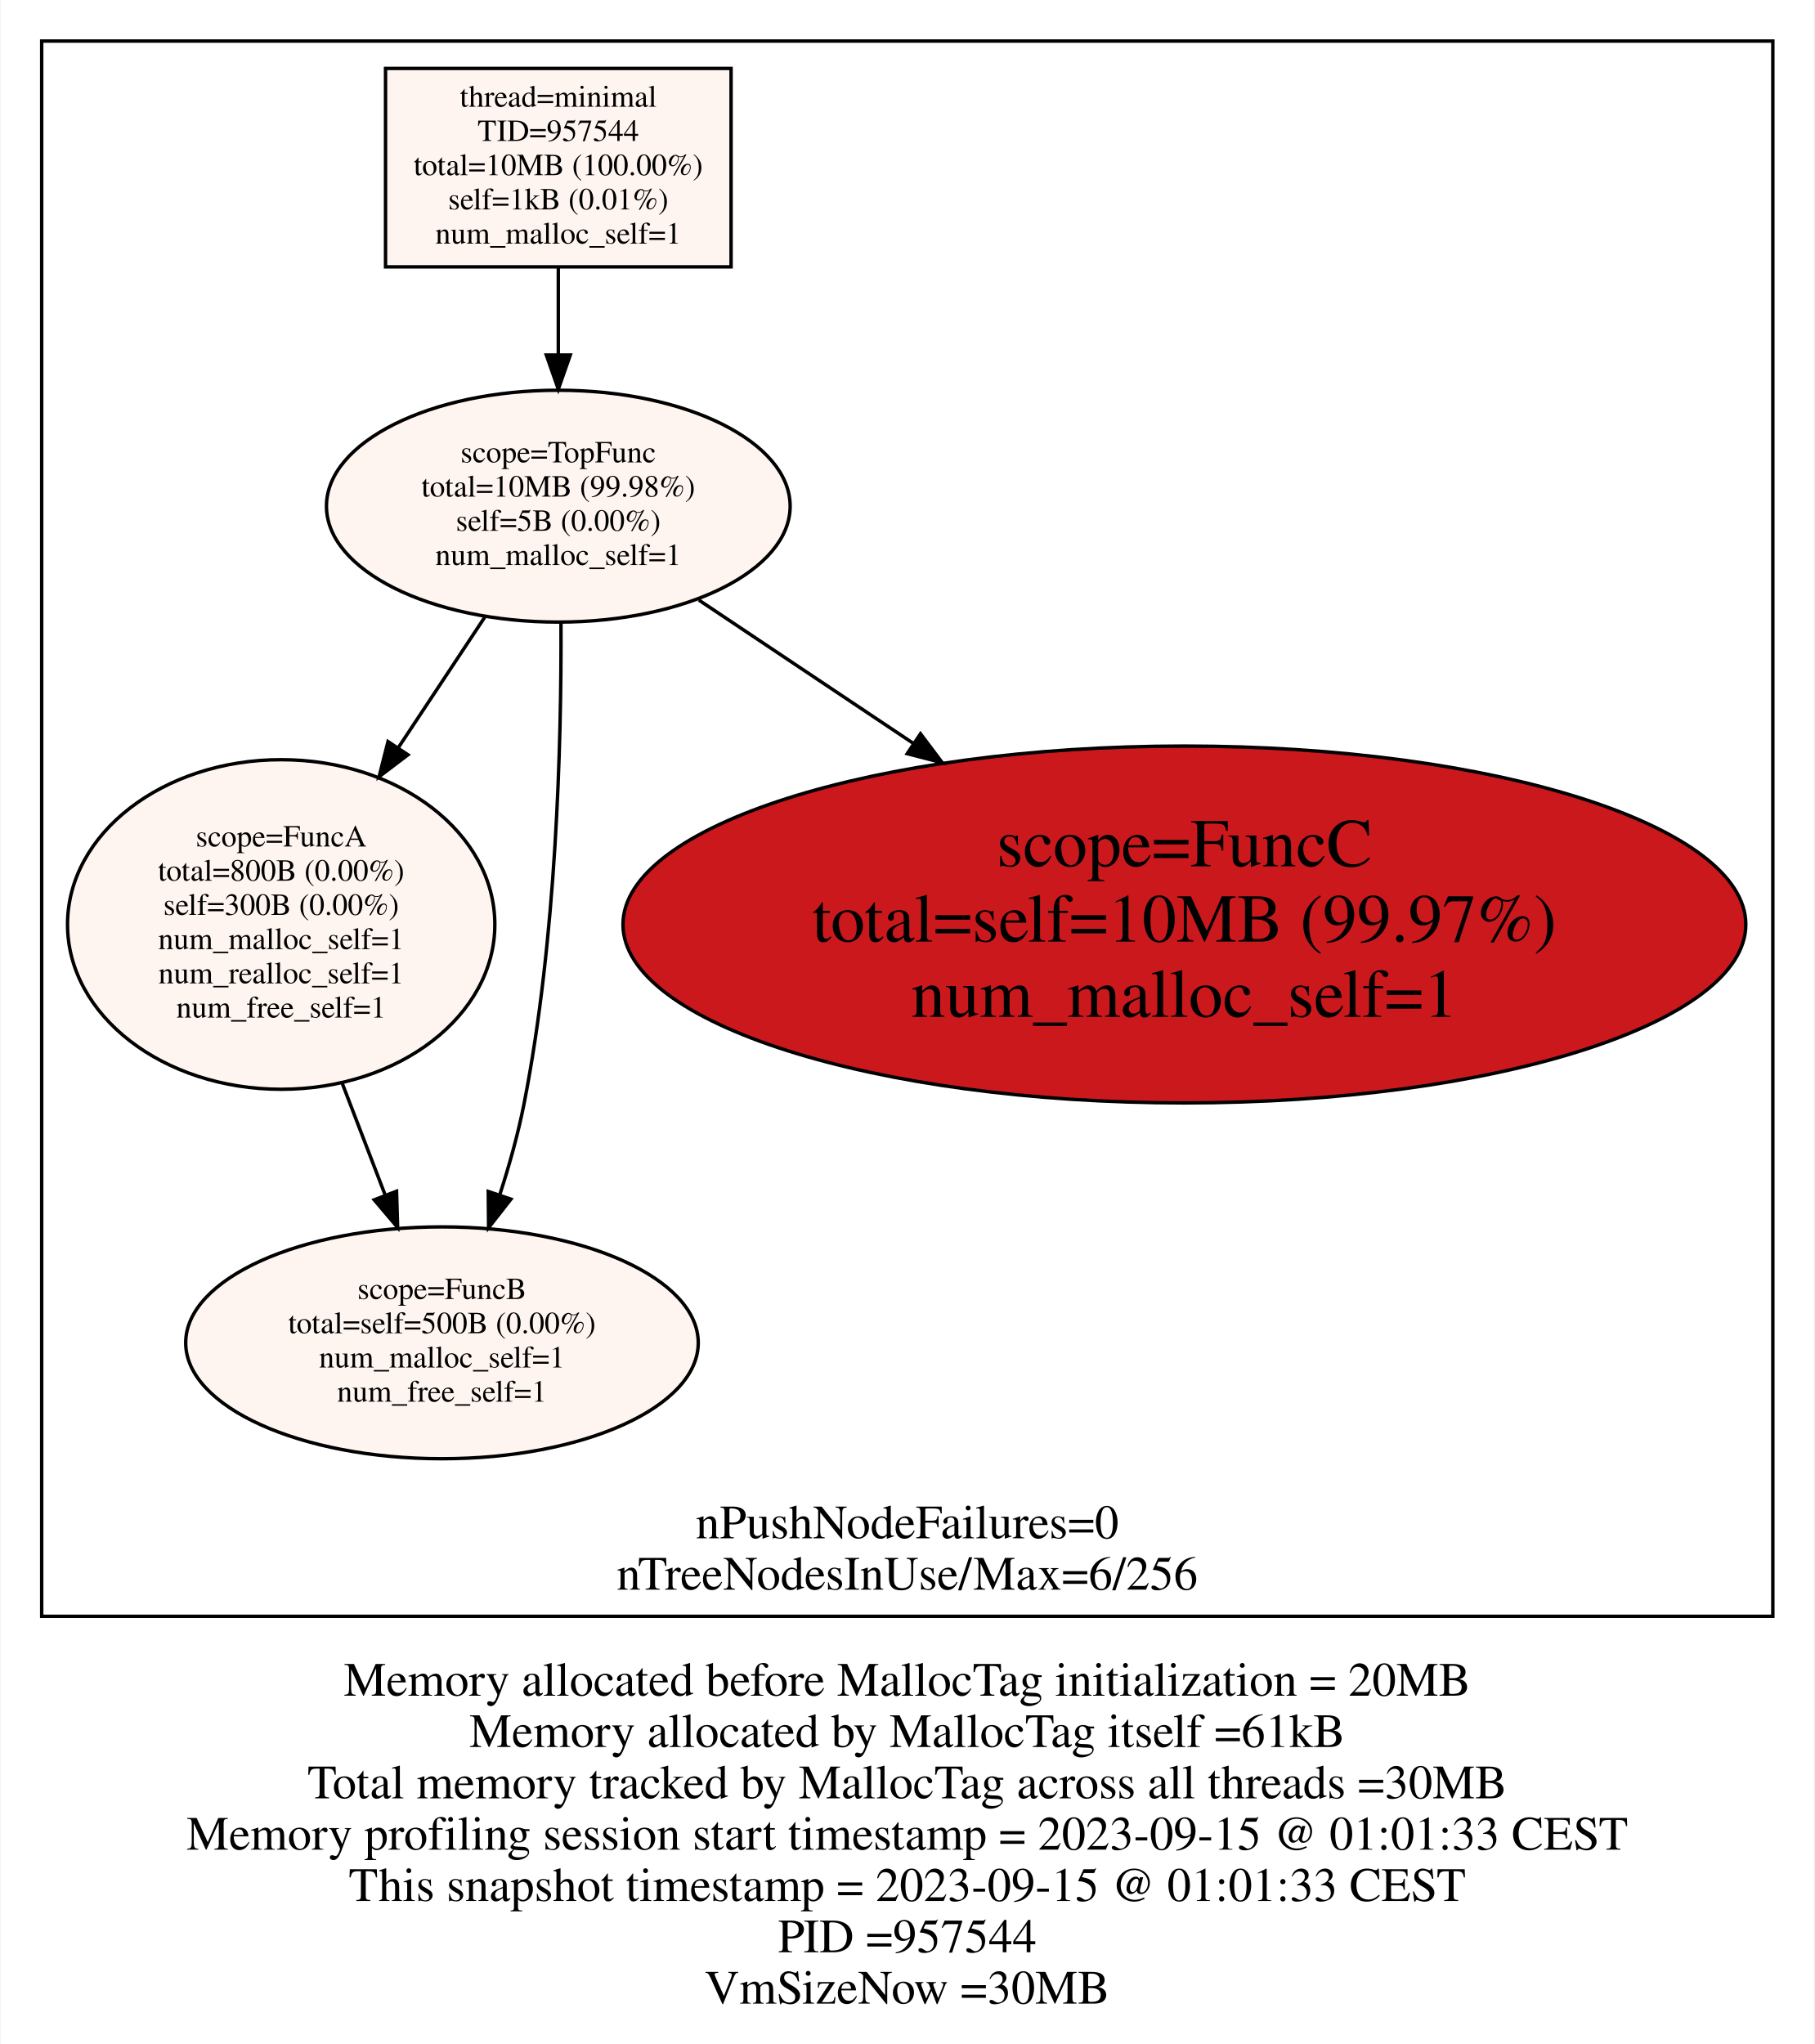
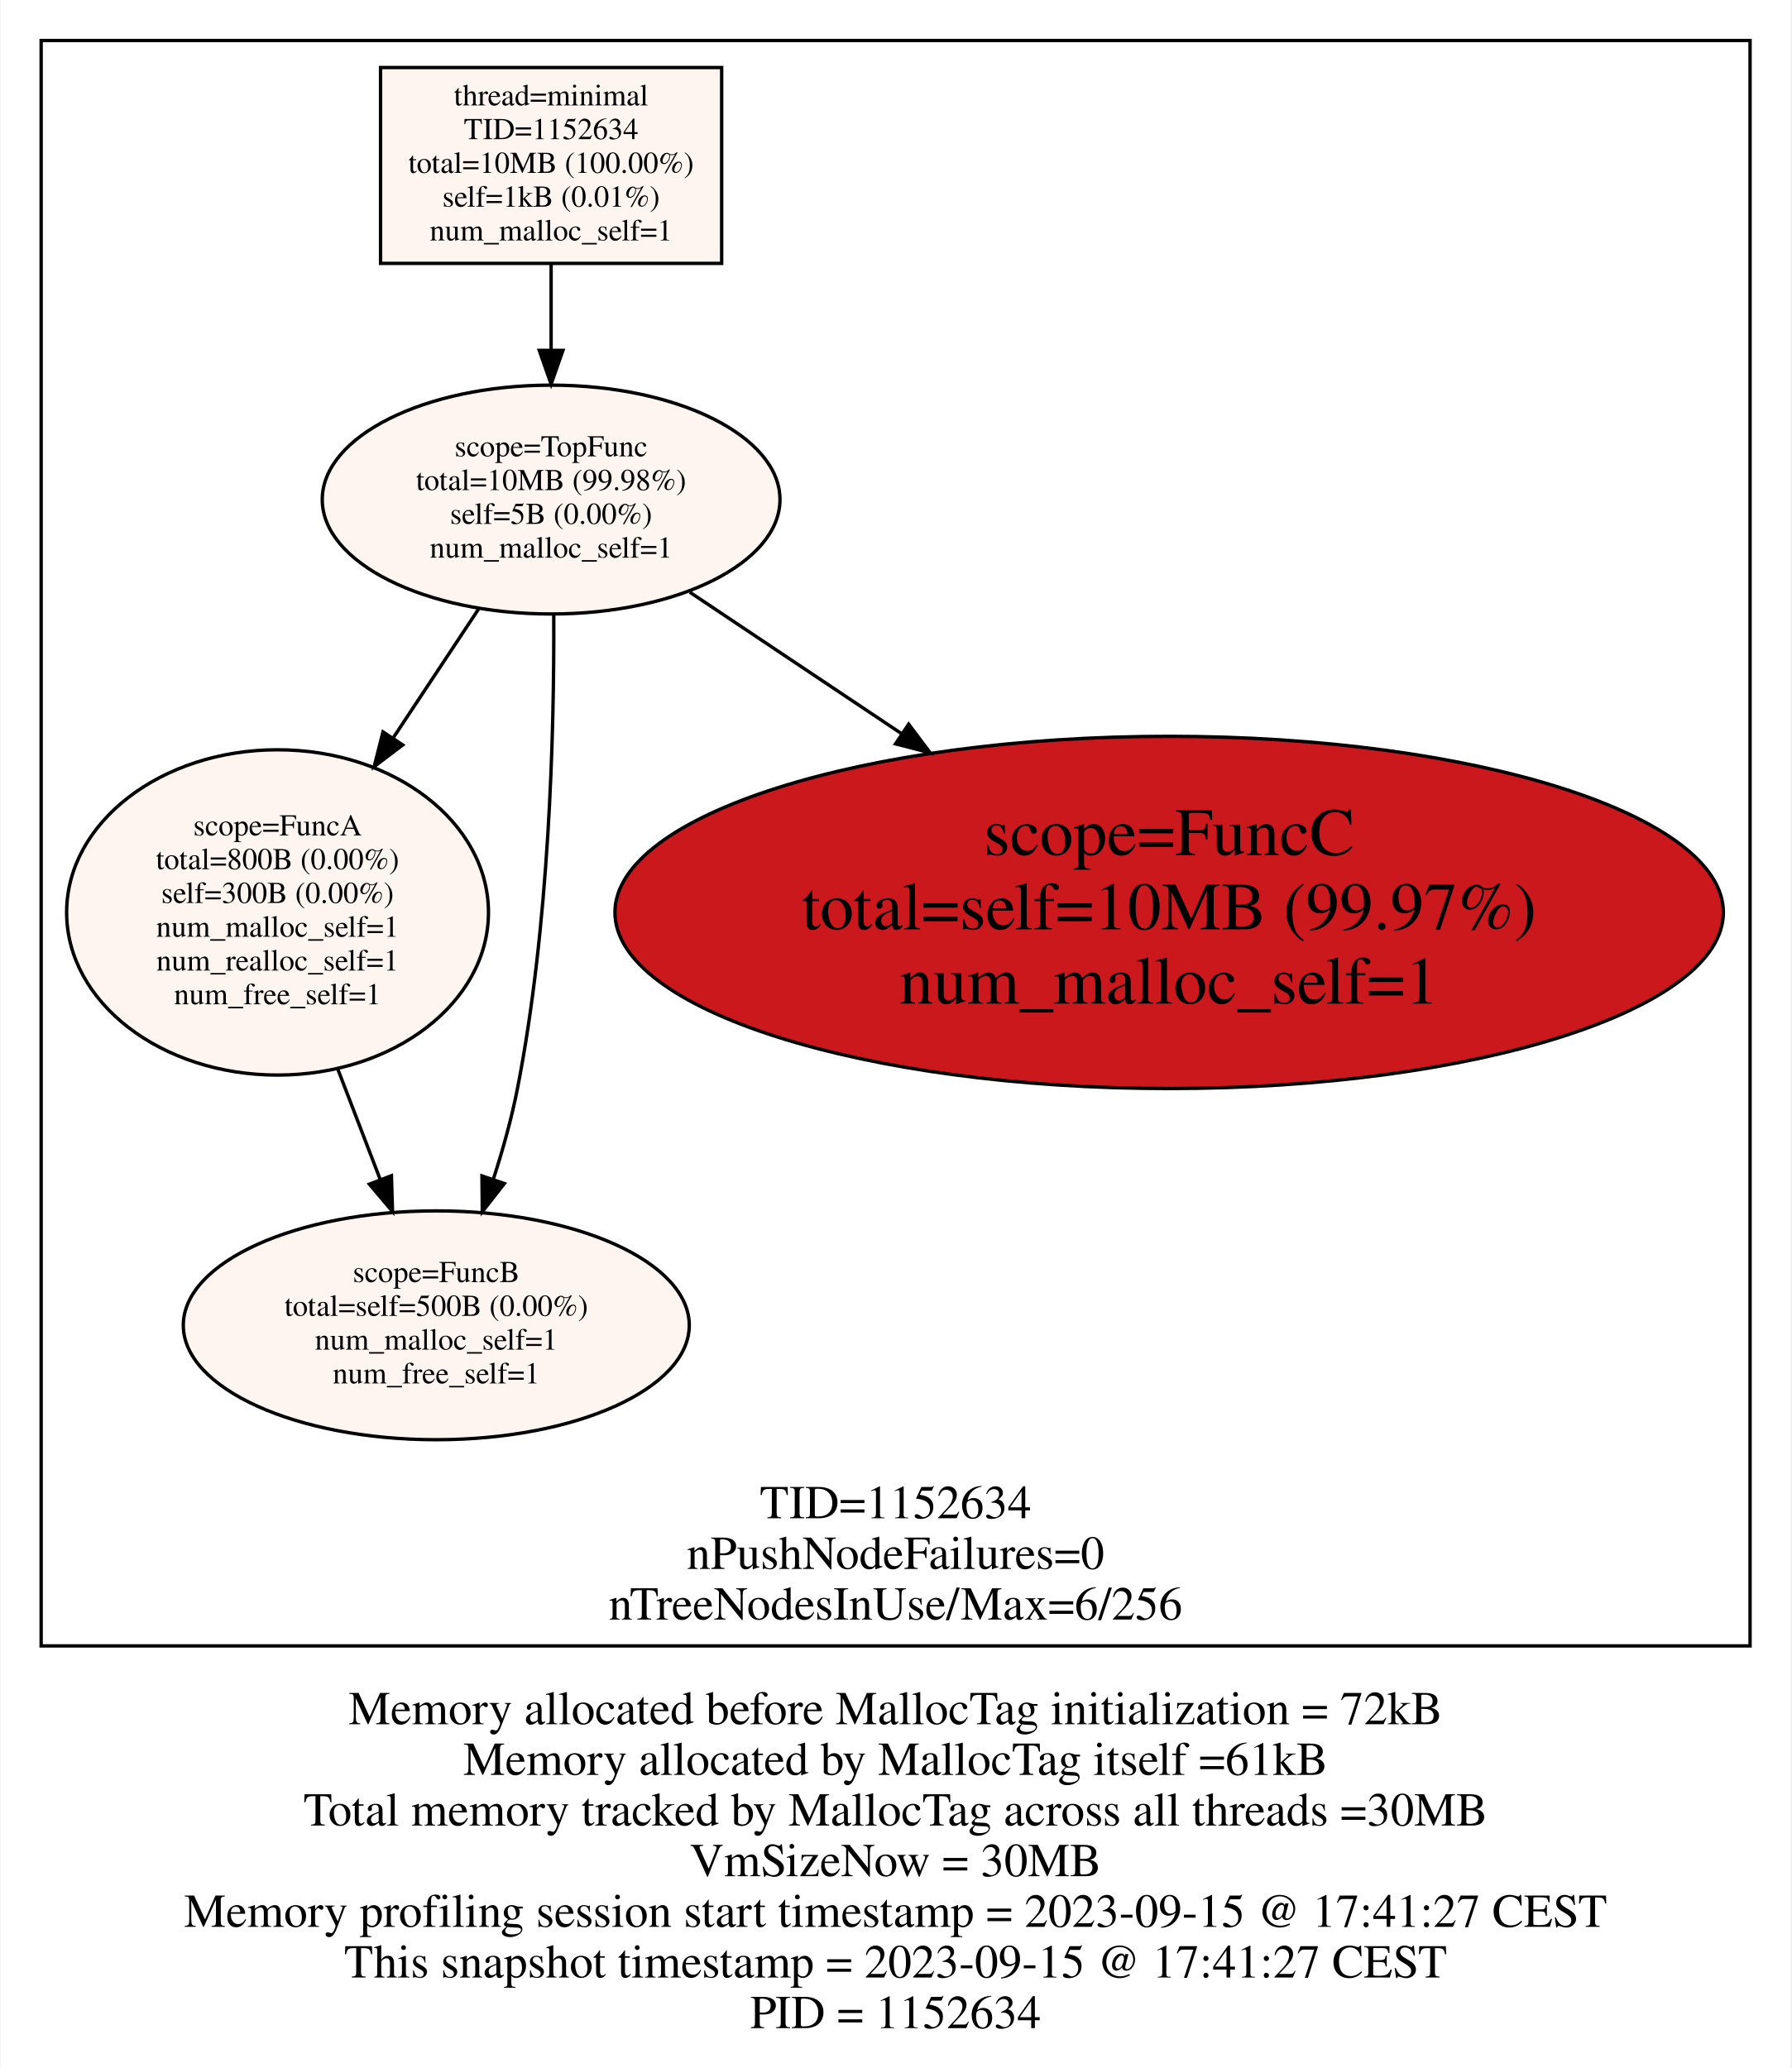
- <svg xmlns="http://www.w3.org/2000/svg" width="530pt" height="597pt" viewBox="0.00 0.00 530.00 597.42">
-   <g id="graph0" class="graph" transform="scale(1 1) rotate(0) translate(4 593.4163)">
-     <polygon fill="#ffffff" stroke="transparent" points="-4,4 -4,-593.416 526,-593.416 526,4 -4,4" />
-     <text text-anchor="middle" x="261" y="-97.8" font-family="Times,serif" font-size="14.00" fill="#000000">Memory allocated before MallocTag initialization = 20MB</text>
+ <svg xmlns="http://www.w3.org/2000/svg" width="530pt" height="612pt" viewBox="0.00 0.00 530.00 612.42">
+   <g id="graph0" class="graph" transform="scale(1 1) rotate(0) translate(4 608.4163)">
+     <polygon fill="#ffffff" stroke="transparent" points="-4,4 -4,-608.416 526,-608.416 526,4 -4,4" />
+     <text text-anchor="middle" x="261" y="-97.8" font-family="Times,serif" font-size="14.00" fill="#000000">Memory allocated before MallocTag initialization = 72kB</text>
    <text text-anchor="middle" x="261" y="-82.8" font-family="Times,serif" font-size="14.00" fill="#000000">Memory allocated by MallocTag itself =61kB</text>
    <text text-anchor="middle" x="261" y="-67.8" font-family="Times,serif" font-size="14.00" fill="#000000">Total memory tracked by MallocTag across all threads =30MB</text>
-     <text text-anchor="middle" x="261" y="-52.8" font-family="Times,serif" font-size="14.00" fill="#000000">Memory profiling session start timestamp = 2023-09-15 @ 01:01:33 CEST</text>
-     <text text-anchor="middle" x="261" y="-37.8" font-family="Times,serif" font-size="14.00" fill="#000000">This snapshot timestamp = 2023-09-15 @ 01:01:33 CEST</text>
-     <text text-anchor="middle" x="261" y="-22.8" font-family="Times,serif" font-size="14.00" fill="#000000">PID =957544</text>
-     <text text-anchor="middle" x="261" y="-7.8" font-family="Times,serif" font-size="14.00" fill="#000000">VmSizeNow =30MB</text>
+     <text text-anchor="middle" x="261" y="-52.8" font-family="Times,serif" font-size="14.00" fill="#000000">VmSizeNow = 30MB</text>
+     <text text-anchor="middle" x="261" y="-37.8" font-family="Times,serif" font-size="14.00" fill="#000000">Memory profiling session start timestamp = 2023-09-15 @ 17:41:27 CEST</text>
+     <text text-anchor="middle" x="261" y="-22.8" font-family="Times,serif" font-size="14.00" fill="#000000">This snapshot timestamp = 2023-09-15 @ 17:41:27 CEST</text>
+     <text text-anchor="middle" x="261" y="-7.8" font-family="Times,serif" font-size="14.00" fill="#000000">PID = 1152634</text>
    <g id="clust1" class="cluster">
-       <polygon fill="none" stroke="#000000" points="8,-121 8,-581.416 514,-581.416 514,-121 8,-121" />
+       <polygon fill="none" stroke="#000000" points="8,-121 8,-596.416 514,-596.416 514,-121 8,-121" />
+       <text text-anchor="middle" x="261" y="-158.8" font-family="Times,serif" font-size="14.00" fill="#000000">TID=1152634</text>
      <text text-anchor="middle" x="261" y="-143.8" font-family="Times,serif" font-size="14.00" fill="#000000">nPushNodeFailures=0</text>
      <text text-anchor="middle" x="261" y="-128.8" font-family="Times,serif" font-size="14.00" fill="#000000">nTreeNodesInUse/Max=6/256</text>
    </g>
    <g id="node1" class="node">
-       <polygon fill="#fff5f0" stroke="#000000" points="209.5,-573.416 108.5,-573.416 108.5,-515.416 209.5,-515.416 209.5,-573.416" />
-       <text text-anchor="middle" x="159" y="-562.216" font-family="Times,serif" font-size="9.00" fill="#000000">thread=minimal</text>
-       <text text-anchor="middle" x="159" y="-552.216" font-family="Times,serif" font-size="9.00" fill="#000000">TID=957544</text>
-       <text text-anchor="middle" x="159" y="-542.216" font-family="Times,serif" font-size="9.00" fill="#000000">total=10MB (100.00%)</text>
-       <text text-anchor="middle" x="159" y="-532.216" font-family="Times,serif" font-size="9.00" fill="#000000">self=1kB (0.01%)</text>
-       <text text-anchor="middle" x="159" y="-522.216" font-family="Times,serif" font-size="9.00" fill="#000000">num_malloc_self=1</text>
+       <polygon fill="#fff5f0" stroke="#000000" points="209.5,-588.416 108.5,-588.416 108.5,-530.416 209.5,-530.416 209.5,-588.416" />
+       <text text-anchor="middle" x="159" y="-577.216" font-family="Times,serif" font-size="9.00" fill="#000000">thread=minimal</text>
+       <text text-anchor="middle" x="159" y="-567.216" font-family="Times,serif" font-size="9.00" fill="#000000">TID=1152634</text>
+       <text text-anchor="middle" x="159" y="-557.216" font-family="Times,serif" font-size="9.00" fill="#000000">total=10MB (100.00%)</text>
+       <text text-anchor="middle" x="159" y="-547.216" font-family="Times,serif" font-size="9.00" fill="#000000">self=1kB (0.01%)</text>
+       <text text-anchor="middle" x="159" y="-537.216" font-family="Times,serif" font-size="9.00" fill="#000000">num_malloc_self=1</text>
    </g>
    <g id="node2" class="node">
-       <ellipse fill="#fff5f0" stroke="#000000" cx="159" cy="-445.475" rx="67.765" ry="33.882" />
-       <text text-anchor="middle" x="159" y="-458.275" font-family="Times,serif" font-size="9.00" fill="#000000">scope=TopFunc</text>
-       <text text-anchor="middle" x="159" y="-448.275" font-family="Times,serif" font-size="9.00" fill="#000000">total=10MB (99.98%)</text>
-       <text text-anchor="middle" x="159" y="-438.275" font-family="Times,serif" font-size="9.00" fill="#000000">self=5B (0.00%)</text>
-       <text text-anchor="middle" x="159" y="-428.275" font-family="Times,serif" font-size="9.00" fill="#000000">num_malloc_self=1</text>
+       <ellipse fill="#fff5f0" stroke="#000000" cx="159" cy="-460.475" rx="67.765" ry="33.882" />
+       <text text-anchor="middle" x="159" y="-473.275" font-family="Times,serif" font-size="9.00" fill="#000000">scope=TopFunc</text>
+       <text text-anchor="middle" x="159" y="-463.275" font-family="Times,serif" font-size="9.00" fill="#000000">total=10MB (99.98%)</text>
+       <text text-anchor="middle" x="159" y="-453.275" font-family="Times,serif" font-size="9.00" fill="#000000">self=5B (0.00%)</text>
+       <text text-anchor="middle" x="159" y="-443.275" font-family="Times,serif" font-size="9.00" fill="#000000">num_malloc_self=1</text>
    </g>
    <g id="edge1" class="edge">
-       <path fill="none" stroke="#000000" d="M159,-515.266C159,-507.236 159,-498.341 159,-489.665" />
-       <polygon fill="#000000" stroke="#000000" points="162.5,-489.646 159,-479.646 155.5,-489.646 162.5,-489.646" />
+       <path fill="none" stroke="#000000" d="M159,-530.266C159,-522.236 159,-513.341 159,-504.665" />
+       <polygon fill="#000000" stroke="#000000" points="162.5,-504.646 159,-494.646 155.5,-504.646 162.5,-504.646" />
    </g>
    <g id="node3" class="node">
-       <ellipse fill="#fff5f0" stroke="#000000" cx="78" cy="-323.208" rx="62.452" ry="48.167" />
-       <text text-anchor="middle" x="78" y="-346.008" font-family="Times,serif" font-size="9.00" fill="#000000">scope=FuncA</text>
-       <text text-anchor="middle" x="78" y="-336.008" font-family="Times,serif" font-size="9.00" fill="#000000">total=800B (0.00%)</text>
-       <text text-anchor="middle" x="78" y="-326.008" font-family="Times,serif" font-size="9.00" fill="#000000">self=300B (0.00%)</text>
-       <text text-anchor="middle" x="78" y="-316.008" font-family="Times,serif" font-size="9.00" fill="#000000">num_malloc_self=1</text>
-       <text text-anchor="middle" x="78" y="-306.008" font-family="Times,serif" font-size="9.00" fill="#000000">num_realloc_self=1</text>
-       <text text-anchor="middle" x="78" y="-296.008" font-family="Times,serif" font-size="9.00" fill="#000000">num_free_self=1</text>
+       <ellipse fill="#fff5f0" stroke="#000000" cx="78" cy="-338.208" rx="62.452" ry="48.167" />
+       <text text-anchor="middle" x="78" y="-361.008" font-family="Times,serif" font-size="9.00" fill="#000000">scope=FuncA</text>
+       <text text-anchor="middle" x="78" y="-351.008" font-family="Times,serif" font-size="9.00" fill="#000000">total=800B (0.00%)</text>
+       <text text-anchor="middle" x="78" y="-341.008" font-family="Times,serif" font-size="9.00" fill="#000000">self=300B (0.00%)</text>
+       <text text-anchor="middle" x="78" y="-331.008" font-family="Times,serif" font-size="9.00" fill="#000000">num_malloc_self=1</text>
+       <text text-anchor="middle" x="78" y="-321.008" font-family="Times,serif" font-size="9.00" fill="#000000">num_realloc_self=1</text>
+       <text text-anchor="middle" x="78" y="-311.008" font-family="Times,serif" font-size="9.00" fill="#000000">num_free_self=1</text>
    </g>
    <g id="edge2" class="edge">
-       <path fill="none" stroke="#000000" d="M137.506,-413.031C129.74,-401.308 120.768,-387.765 112.184,-374.808" />
-       <polygon fill="#000000" stroke="#000000" points="115.056,-372.806 106.615,-366.402 109.221,-376.672 115.056,-372.806" />
+       <path fill="none" stroke="#000000" d="M137.506,-428.031C129.74,-416.308 120.768,-402.765 112.184,-389.808" />
+       <polygon fill="#000000" stroke="#000000" points="115.056,-387.806 106.615,-381.402 109.221,-391.672 115.056,-387.806" />
    </g>
    <g id="node4" class="node">
-       <ellipse fill="#fff5f0" stroke="#000000" cx="125" cy="-200.941" rx="74.907" ry="33.882" />
-       <text text-anchor="middle" x="125" y="-213.741" font-family="Times,serif" font-size="9.00" fill="#000000">scope=FuncB</text>
-       <text text-anchor="middle" x="125" y="-203.741" font-family="Times,serif" font-size="9.00" fill="#000000">total=self=500B (0.00%)</text>
-       <text text-anchor="middle" x="125" y="-193.741" font-family="Times,serif" font-size="9.00" fill="#000000">num_malloc_self=1</text>
-       <text text-anchor="middle" x="125" y="-183.741" font-family="Times,serif" font-size="9.00" fill="#000000">num_free_self=1</text>
+       <ellipse fill="#fff5f0" stroke="#000000" cx="125" cy="-215.941" rx="74.907" ry="33.882" />
+       <text text-anchor="middle" x="125" y="-228.741" font-family="Times,serif" font-size="9.00" fill="#000000">scope=FuncB</text>
+       <text text-anchor="middle" x="125" y="-218.741" font-family="Times,serif" font-size="9.00" fill="#000000">total=self=500B (0.00%)</text>
+       <text text-anchor="middle" x="125" y="-208.741" font-family="Times,serif" font-size="9.00" fill="#000000">num_malloc_self=1</text>
+       <text text-anchor="middle" x="125" y="-198.741" font-family="Times,serif" font-size="9.00" fill="#000000">num_free_self=1</text>
    </g>
    <g id="edge3" class="edge">
-       <path fill="none" stroke="#000000" d="M159.78,-411.336C159.955,-375.889 158.447,-318.997 149,-270.882 147.275,-262.096 144.708,-252.905 141.886,-244.183" />
-       <polygon fill="#000000" stroke="#000000" points="145.155,-242.923 138.624,-234.581 138.527,-245.175 145.155,-242.923" />
+       <path fill="none" stroke="#000000" d="M159.78,-426.336C159.955,-390.889 158.447,-333.997 149,-285.882 147.275,-277.096 144.708,-267.905 141.886,-259.183" />
+       <polygon fill="#000000" stroke="#000000" points="145.155,-257.923 138.624,-249.581 138.527,-260.175 145.155,-257.923" />
    </g>
    <g id="node5" class="node">
-       <ellipse fill="#cb181d" stroke="#000000" cx="342" cy="-323.208" rx="164.098" ry="52.152" />
-       <text text-anchor="middle" x="342" y="-340.208" font-family="Times,serif" font-size="20.00" fill="#000000">scope=FuncC</text>
-       <text text-anchor="middle" x="342" y="-318.208" font-family="Times,serif" font-size="20.00" fill="#000000">total=self=10MB (99.97%)</text>
-       <text text-anchor="middle" x="342" y="-296.208" font-family="Times,serif" font-size="20.00" fill="#000000">num_malloc_self=1</text>
+       <ellipse fill="#cb181d" stroke="#000000" cx="342" cy="-338.208" rx="164.098" ry="52.152" />
+       <text text-anchor="middle" x="342" y="-355.208" font-family="Times,serif" font-size="20.00" fill="#000000">scope=FuncC</text>
+       <text text-anchor="middle" x="342" y="-333.208" font-family="Times,serif" font-size="20.00" fill="#000000">total=self=10MB (99.97%)</text>
+       <text text-anchor="middle" x="342" y="-311.208" font-family="Times,serif" font-size="20.00" fill="#000000">num_malloc_self=1</text>
    </g>
    <g id="edge4" class="edge">
-       <path fill="none" stroke="#000000" d="M200.069,-418.036C218.582,-405.667 241.101,-390.622 262.696,-376.193" />
-       <polygon fill="#000000" stroke="#000000" points="264.866,-378.953 271.236,-370.487 260.977,-373.132 264.866,-378.953" />
+       <path fill="none" stroke="#000000" d="M200.069,-433.036C218.582,-420.667 241.101,-405.622 262.696,-391.193" />
+       <polygon fill="#000000" stroke="#000000" points="264.866,-393.953 271.236,-385.487 260.977,-388.132 264.866,-393.953" />
    </g>
    <g id="edge5" class="edge">
-       <path fill="none" stroke="#000000" d="M95.769,-276.984C99.908,-266.215 104.301,-254.788 108.388,-244.155" />
-       <polygon fill="#000000" stroke="#000000" points="111.719,-245.244 112.04,-234.655 105.185,-242.733 111.719,-245.244" />
+       <path fill="none" stroke="#000000" d="M95.769,-291.984C99.908,-281.215 104.301,-269.788 108.388,-259.155" />
+       <polygon fill="#000000" stroke="#000000" points="111.719,-260.245 112.04,-249.655 105.185,-257.733 111.719,-260.245" />
    </g>
  </g>
</svg>
